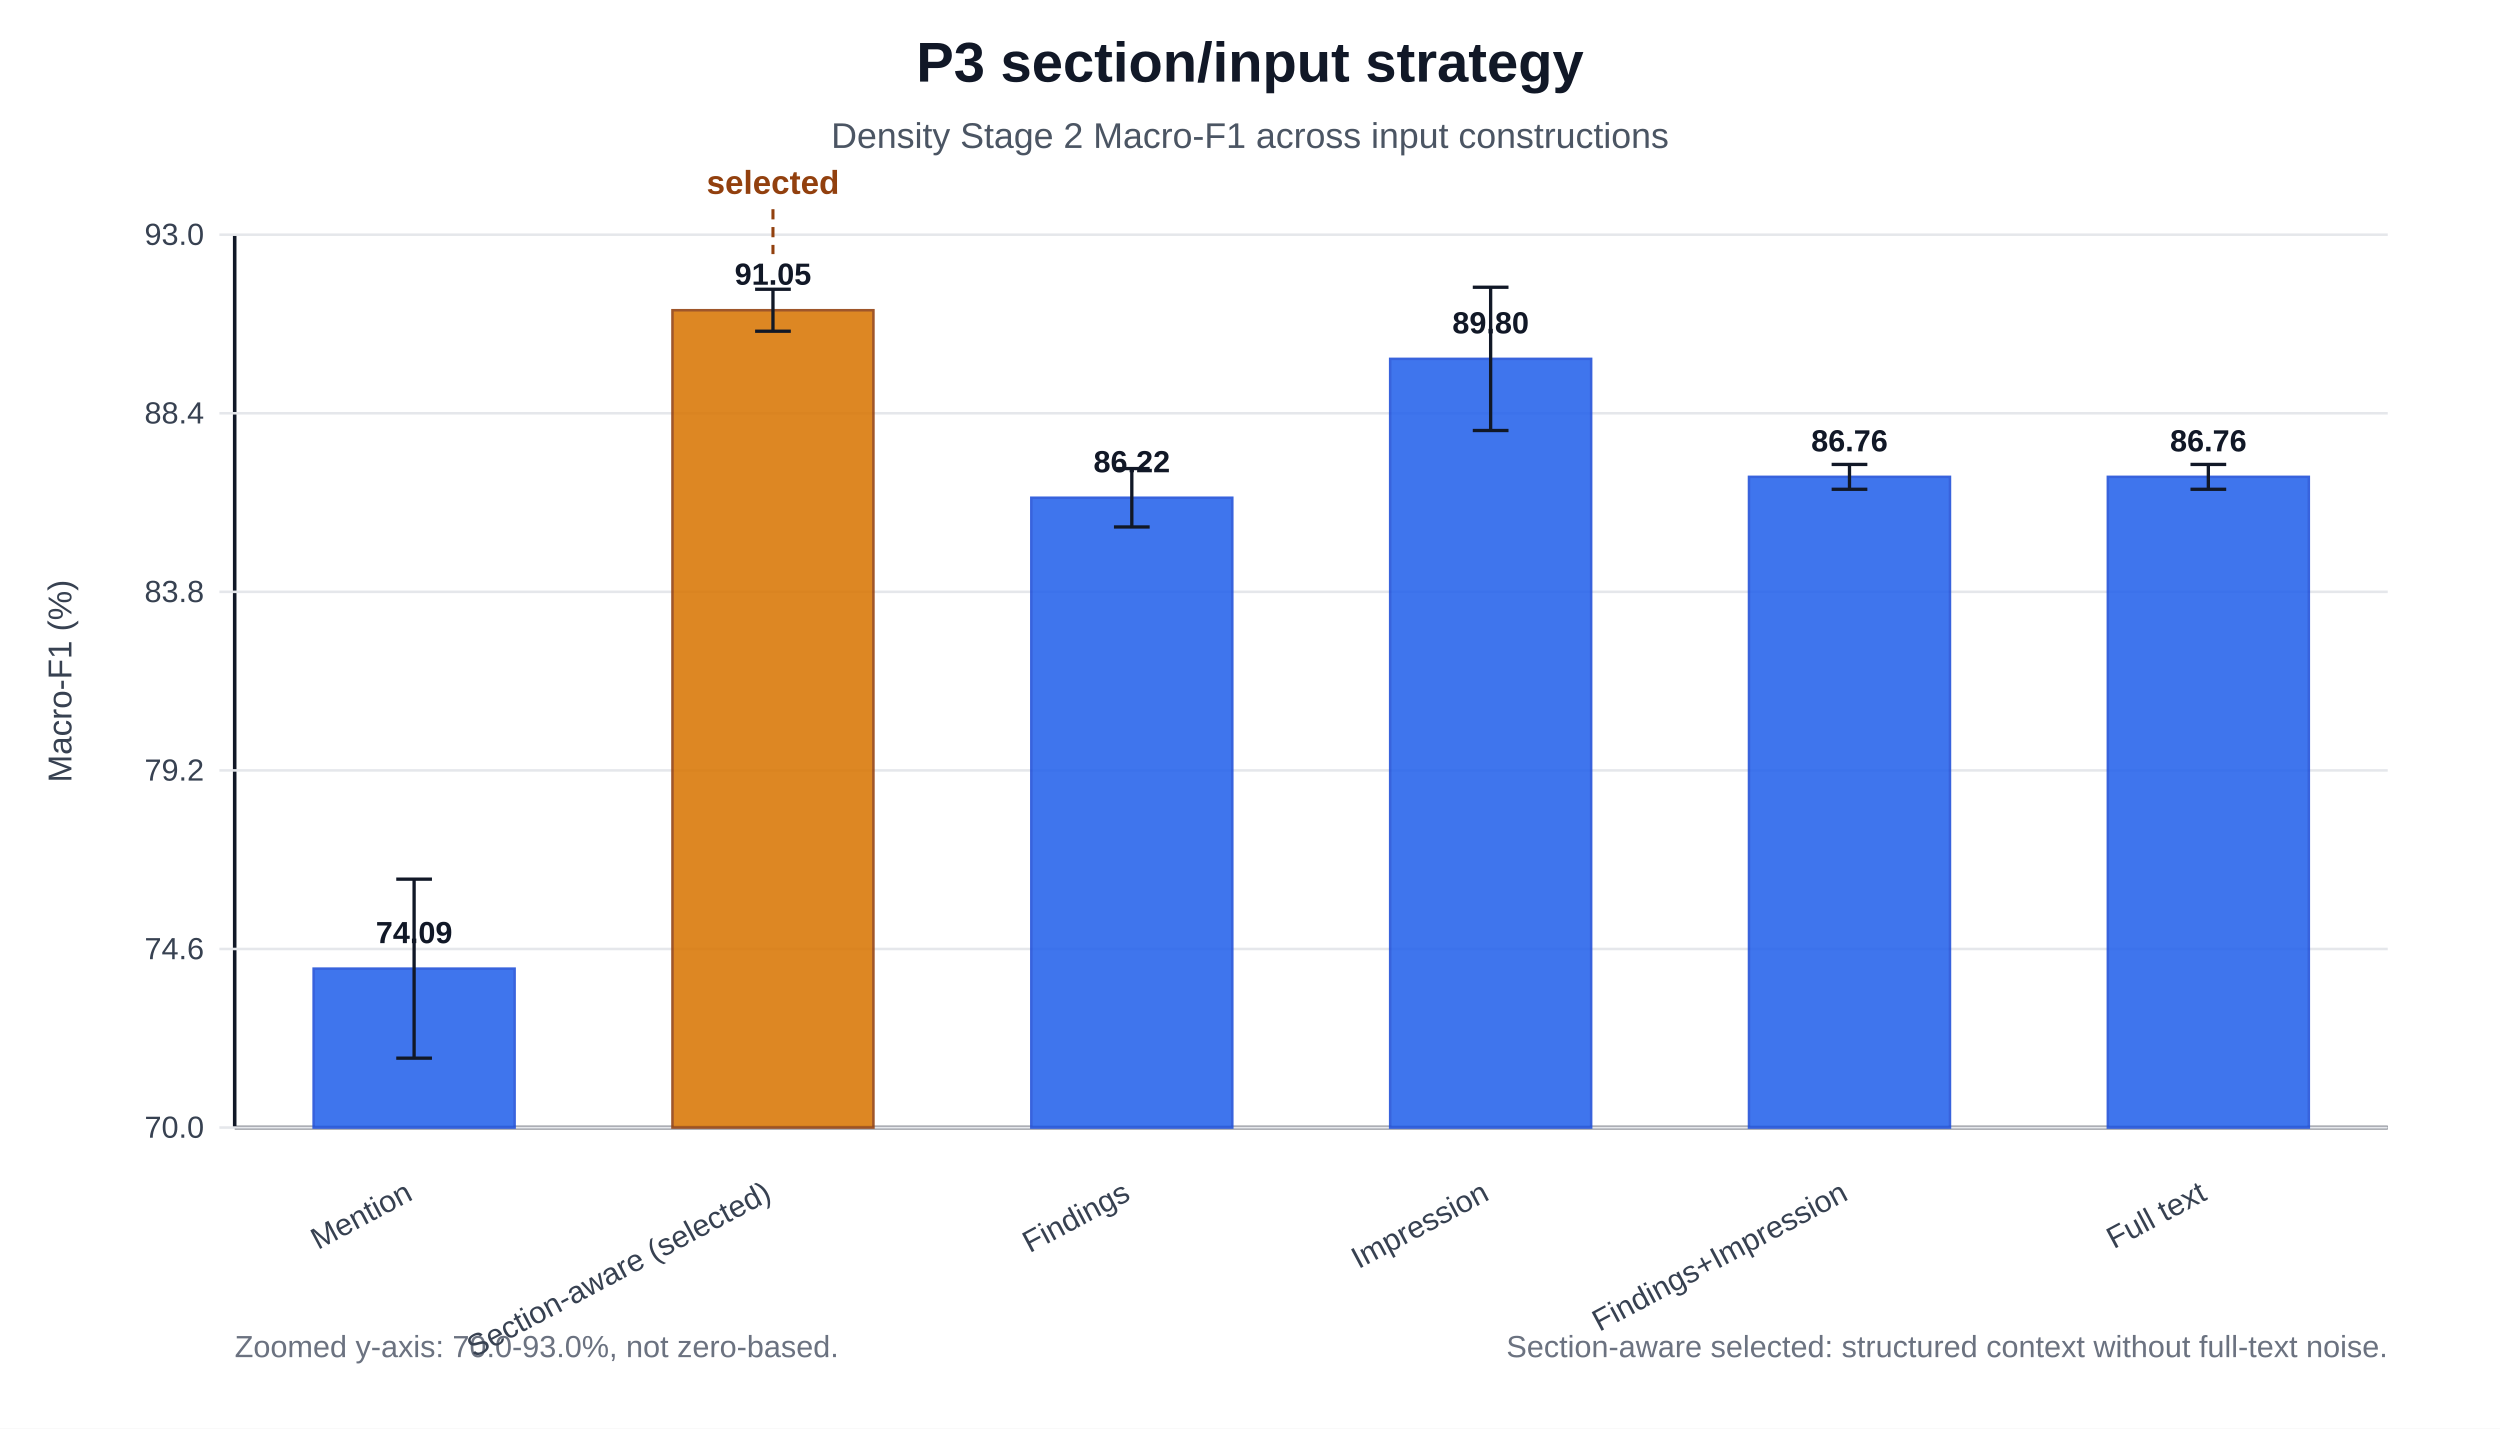
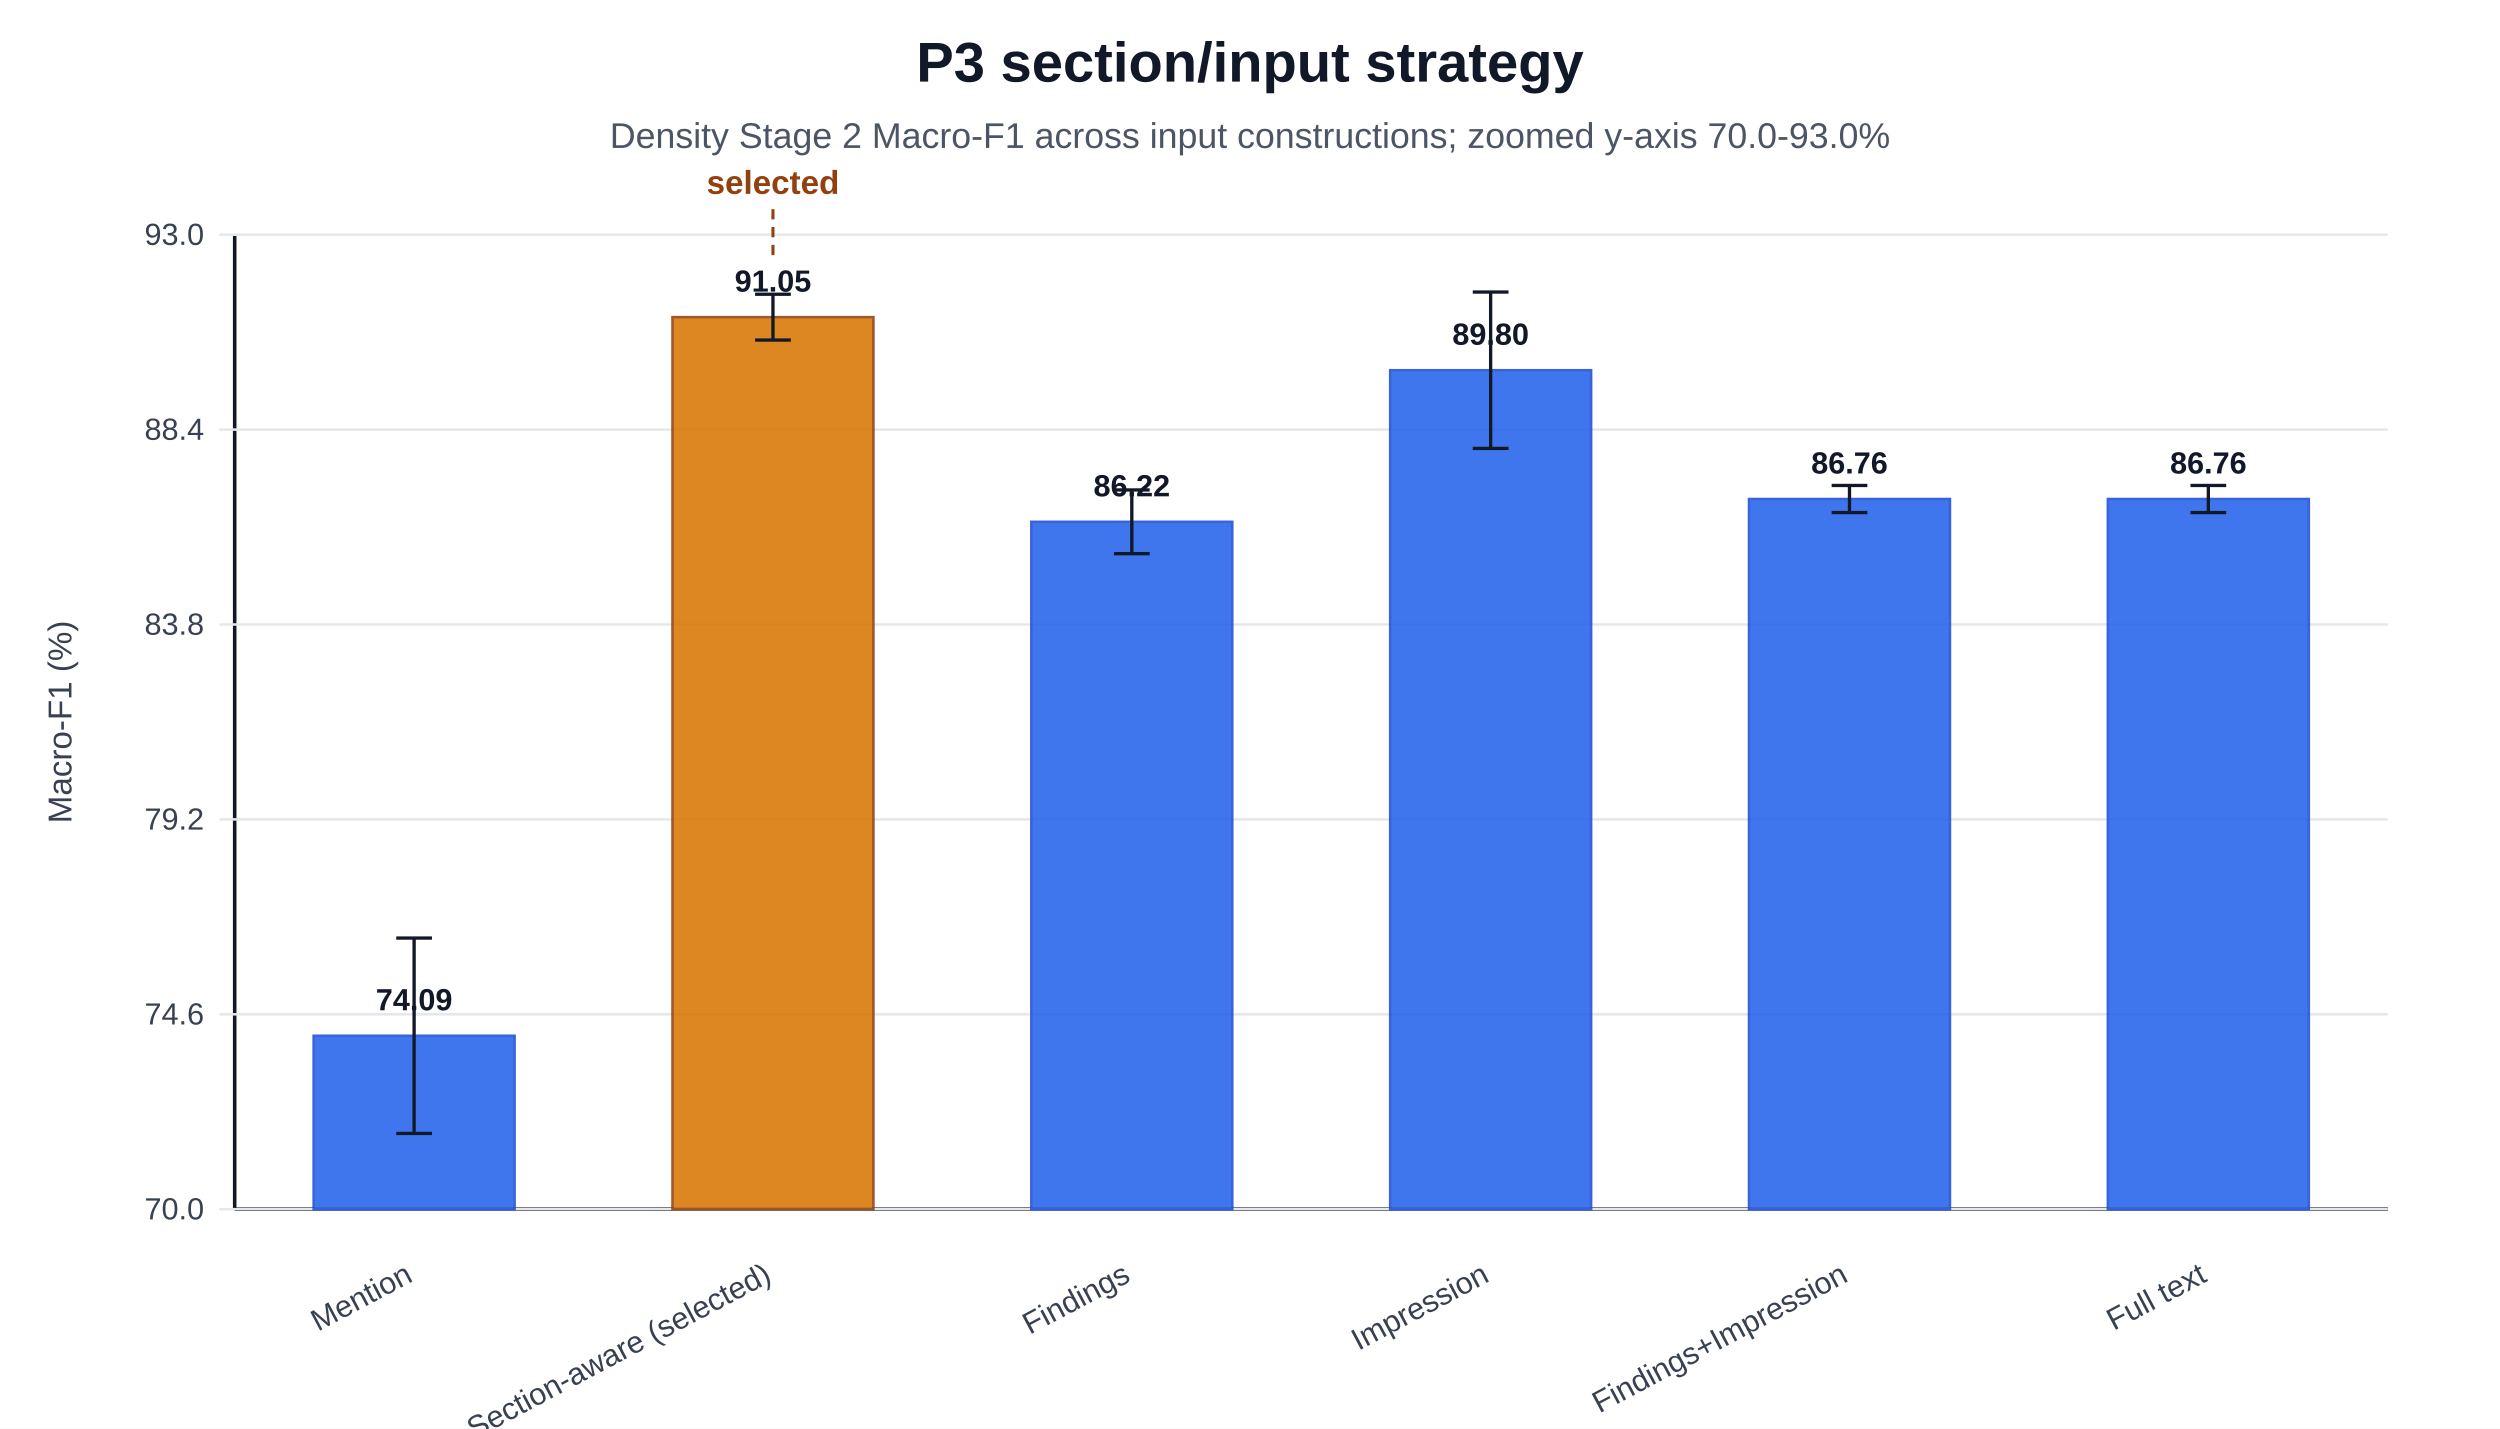
<svg xmlns="http://www.w3.org/2000/svg" width="980" height="560" viewBox="0 0 980 560">
  <rect width="100%" height="100%" fill="#ffffff" />
  <text x="490.0" y="32" text-anchor="middle" font-family="Arial" font-size="22" font-weight="700" fill="#111827">P3 section/input strategy</text>
-   <text x="490.0" y="58" text-anchor="middle" font-family="Arial" font-size="14" fill="#4b5563">Density Stage 2 Macro-F1 across input constructions</text>
-   <line x1="92" y1="92" x2="92" y2="442" stroke="#111827" stroke-width="1.4" />
-   <line x1="92" y1="442" x2="936" y2="442" stroke="#111827" stroke-width="1.4" />
-   <text x="28" y="267.0" text-anchor="middle" font-family="Arial" font-size="13" fill="#374151" transform="rotate(-90 28,267.0)">Macro-F1 (%)</text>
-   <text x="92" y="532" text-anchor="start" font-family="Arial" font-size="12" fill="#6b7280">Zoomed y-axis: 70.0-93.0%, not zero-based.</text>
-   <text x="936" y="532" text-anchor="end" font-family="Arial" font-size="12" fill="#6b7280">Section-aware selected: structured context without full-text noise.</text>
-   <line x1="86" y1="442.00" x2="936" y2="442.00" stroke="#e5e7eb" stroke-width="1" />
-   <text x="80" y="446.00" text-anchor="end" font-family="Arial" font-size="12" fill="#374151">70.0</text>
-   <line x1="86" y1="372.00" x2="936" y2="372.00" stroke="#e5e7eb" stroke-width="1" />
-   <text x="80" y="376.00" text-anchor="end" font-family="Arial" font-size="12" fill="#374151">74.6</text>
-   <line x1="86" y1="302.00" x2="936" y2="302.00" stroke="#e5e7eb" stroke-width="1" />
-   <text x="80" y="306.00" text-anchor="end" font-family="Arial" font-size="12" fill="#374151">79.2</text>
-   <line x1="86" y1="232.00" x2="936" y2="232.00" stroke="#e5e7eb" stroke-width="1" />
-   <text x="80" y="236.00" text-anchor="end" font-family="Arial" font-size="12" fill="#374151">83.8</text>
-   <line x1="86" y1="162.00" x2="936" y2="162.00" stroke="#e5e7eb" stroke-width="1" />
-   <text x="80" y="166.00" text-anchor="end" font-family="Arial" font-size="12" fill="#374151">88.4</text>
+   <text x="490.0" y="58" text-anchor="middle" font-family="Arial" font-size="14" fill="#4b5563">Density Stage 2 Macro-F1 across input constructions; zoomed y-axis 70.0-93.0%</text>
+   <line x1="92" y1="92" x2="92" y2="474" stroke="#111827" stroke-width="1.4" />
+   <line x1="92" y1="474" x2="936" y2="474" stroke="#111827" stroke-width="1.4" />
+   <text x="28" y="283.0" text-anchor="middle" font-family="Arial" font-size="13" fill="#374151" transform="rotate(-90 28,283.0)">Macro-F1 (%)</text>
+   <line x1="86" y1="474.00" x2="936" y2="474.00" stroke="#e5e7eb" stroke-width="1" />
+   <text x="80" y="478.00" text-anchor="end" font-family="Arial" font-size="12" fill="#374151">70.0</text>
+   <line x1="86" y1="397.60" x2="936" y2="397.60" stroke="#e5e7eb" stroke-width="1" />
+   <text x="80" y="401.60" text-anchor="end" font-family="Arial" font-size="12" fill="#374151">74.6</text>
+   <line x1="86" y1="321.20" x2="936" y2="321.20" stroke="#e5e7eb" stroke-width="1" />
+   <text x="80" y="325.20" text-anchor="end" font-family="Arial" font-size="12" fill="#374151">79.2</text>
+   <line x1="86" y1="244.80" x2="936" y2="244.80" stroke="#e5e7eb" stroke-width="1" />
+   <text x="80" y="248.80" text-anchor="end" font-family="Arial" font-size="12" fill="#374151">83.8</text>
+   <line x1="86" y1="168.40" x2="936" y2="168.40" stroke="#e5e7eb" stroke-width="1" />
+   <text x="80" y="172.40" text-anchor="end" font-family="Arial" font-size="12" fill="#374151">88.4</text>
  <line x1="86" y1="92.00" x2="936" y2="92.00" stroke="#e5e7eb" stroke-width="1" />
  <text x="80" y="96.00" text-anchor="end" font-family="Arial" font-size="12" fill="#374151">93.0</text>
-   <rect x="122.95" y="379.71" width="78.77" height="62.29" fill="#2563eb" opacity="0.88" stroke="#1d4ed8" stroke-width="1" />
-   <line x1="162.33" y1="344.63" x2="162.33" y2="414.80" stroke="#111827" stroke-width="1.3" />
-   <line x1="155.33" y1="344.63" x2="169.33" y2="344.63" stroke="#111827" stroke-width="1.3" />
-   <line x1="155.33" y1="414.80" x2="169.33" y2="414.80" stroke="#111827" stroke-width="1.3" />
-   <text x="162.33" y="369.71" text-anchor="middle" font-family="Arial" font-size="12" font-weight="700" fill="#111827">74.09</text>
-   <text x="162.33" y="470" text-anchor="end" font-family="Arial" font-size="12" fill="#374151" transform="rotate(-28 162.33,470)">Mention</text>
-   <rect x="263.61" y="121.61" width="78.77" height="320.39" fill="#d97706" opacity="0.88" stroke="#92400e" stroke-width="1" />
-   <line x1="303.00" y1="113.39" x2="303.00" y2="129.84" stroke="#111827" stroke-width="1.3" />
-   <line x1="296.00" y1="113.39" x2="310.00" y2="113.39" stroke="#111827" stroke-width="1.3" />
-   <line x1="296.00" y1="129.84" x2="310.00" y2="129.84" stroke="#111827" stroke-width="1.3" />
-   <text x="303.00" y="111.61" text-anchor="middle" font-family="Arial" font-size="12" font-weight="700" fill="#111827">91.05</text>
-   <text x="303.00" y="470" text-anchor="end" font-family="Arial" font-size="12" fill="#374151" transform="rotate(-28 303.00,470)">Section-aware (selected)</text>
+   <rect x="122.95" y="406.02" width="78.77" height="67.98" fill="#2563eb" opacity="0.88" stroke="#1d4ed8" stroke-width="1" />
+   <line x1="162.33" y1="367.72" x2="162.33" y2="444.31" stroke="#111827" stroke-width="1.3" />
+   <line x1="155.33" y1="367.72" x2="169.33" y2="367.72" stroke="#111827" stroke-width="1.3" />
+   <line x1="155.33" y1="444.31" x2="169.33" y2="444.31" stroke="#111827" stroke-width="1.3" />
+   <text x="162.33" y="396.02" text-anchor="middle" font-family="Arial" font-size="12" font-weight="700" fill="#111827">74.09</text>
+   <text x="162.33" y="502" text-anchor="end" font-family="Arial" font-size="12" fill="#374151" transform="rotate(-28 162.33,502)">Mention</text>
+   <rect x="263.61" y="124.32" width="78.77" height="349.68" fill="#d97706" opacity="0.88" stroke="#92400e" stroke-width="1" />
+   <line x1="303.00" y1="115.34" x2="303.00" y2="133.30" stroke="#111827" stroke-width="1.3" />
+   <line x1="296.00" y1="115.34" x2="310.00" y2="115.34" stroke="#111827" stroke-width="1.3" />
+   <line x1="296.00" y1="133.30" x2="310.00" y2="133.30" stroke="#111827" stroke-width="1.3" />
+   <text x="303.00" y="114.32" text-anchor="middle" font-family="Arial" font-size="12" font-weight="700" fill="#111827">91.05</text>
+   <text x="303.00" y="502" text-anchor="end" font-family="Arial" font-size="12" fill="#374151" transform="rotate(-28 303.00,502)">Section-aware (selected)</text>
  <text x="303.00" y="76" text-anchor="middle" font-family="Arial" font-size="13" font-weight="700" fill="#92400e">selected</text>
-   <line x1="303.00" y1="82" x2="303.00" y2="99.61" stroke="#92400e" stroke-width="1.2" stroke-dasharray="4 3" />
-   <rect x="404.28" y="195.12" width="78.77" height="246.88" fill="#2563eb" opacity="0.88" stroke="#1d4ed8" stroke-width="1" />
-   <line x1="443.67" y1="183.68" x2="443.67" y2="206.57" stroke="#111827" stroke-width="1.3" />
-   <line x1="436.67" y1="183.68" x2="450.67" y2="183.68" stroke="#111827" stroke-width="1.3" />
-   <line x1="436.67" y1="206.57" x2="450.67" y2="206.57" stroke="#111827" stroke-width="1.3" />
-   <text x="443.67" y="185.12" text-anchor="middle" font-family="Arial" font-size="12" font-weight="700" fill="#111827">86.22</text>
-   <text x="443.67" y="470" text-anchor="end" font-family="Arial" font-size="12" fill="#374151" transform="rotate(-28 443.67,470)">Findings</text>
-   <rect x="544.95" y="140.68" width="78.77" height="301.32" fill="#2563eb" opacity="0.88" stroke="#1d4ed8" stroke-width="1" />
-   <line x1="584.33" y1="112.60" x2="584.33" y2="168.76" stroke="#111827" stroke-width="1.3" />
-   <line x1="577.33" y1="112.60" x2="591.33" y2="112.60" stroke="#111827" stroke-width="1.3" />
-   <line x1="577.33" y1="168.76" x2="591.33" y2="168.76" stroke="#111827" stroke-width="1.3" />
-   <text x="584.33" y="130.68" text-anchor="middle" font-family="Arial" font-size="12" font-weight="700" fill="#111827">89.80</text>
-   <text x="584.33" y="470" text-anchor="end" font-family="Arial" font-size="12" fill="#374151" transform="rotate(-28 584.33,470)">Impression</text>
-   <rect x="685.61" y="186.93" width="78.77" height="255.07" fill="#2563eb" opacity="0.88" stroke="#1d4ed8" stroke-width="1" />
-   <line x1="725.00" y1="182.06" x2="725.00" y2="191.80" stroke="#111827" stroke-width="1.3" />
-   <line x1="718.00" y1="182.06" x2="732.00" y2="182.06" stroke="#111827" stroke-width="1.3" />
-   <line x1="718.00" y1="191.80" x2="732.00" y2="191.80" stroke="#111827" stroke-width="1.3" />
-   <text x="725.00" y="176.93" text-anchor="middle" font-family="Arial" font-size="12" font-weight="700" fill="#111827">86.76</text>
-   <text x="725.00" y="470" text-anchor="end" font-family="Arial" font-size="12" fill="#374151" transform="rotate(-28 725.00,470)">Findings+Impression</text>
-   <rect x="826.28" y="186.93" width="78.77" height="255.07" fill="#2563eb" opacity="0.88" stroke="#1d4ed8" stroke-width="1" />
-   <line x1="865.67" y1="182.06" x2="865.67" y2="191.80" stroke="#111827" stroke-width="1.3" />
-   <line x1="858.67" y1="182.06" x2="872.67" y2="182.06" stroke="#111827" stroke-width="1.3" />
-   <line x1="858.67" y1="191.80" x2="872.67" y2="191.80" stroke="#111827" stroke-width="1.3" />
-   <text x="865.67" y="176.93" text-anchor="middle" font-family="Arial" font-size="12" font-weight="700" fill="#111827">86.76</text>
-   <text x="865.67" y="470" text-anchor="end" font-family="Arial" font-size="12" fill="#374151" transform="rotate(-28 865.67,470)">Full text</text>
+   <line x1="303.00" y1="82" x2="303.00" y2="102.32" stroke="#92400e" stroke-width="1.2" stroke-dasharray="4 3" />
+   <rect x="404.28" y="204.55" width="78.77" height="269.45" fill="#2563eb" opacity="0.88" stroke="#1d4ed8" stroke-width="1" />
+   <line x1="443.67" y1="192.06" x2="443.67" y2="217.04" stroke="#111827" stroke-width="1.3" />
+   <line x1="436.67" y1="192.06" x2="450.67" y2="192.06" stroke="#111827" stroke-width="1.3" />
+   <line x1="436.67" y1="217.04" x2="450.67" y2="217.04" stroke="#111827" stroke-width="1.3" />
+   <text x="443.67" y="194.55" text-anchor="middle" font-family="Arial" font-size="12" font-weight="700" fill="#111827">86.22</text>
+   <text x="443.67" y="502" text-anchor="end" font-family="Arial" font-size="12" fill="#374151" transform="rotate(-28 443.67,502)">Findings</text>
+   <rect x="544.95" y="145.13" width="78.77" height="328.87" fill="#2563eb" opacity="0.88" stroke="#1d4ed8" stroke-width="1" />
+   <line x1="584.33" y1="114.48" x2="584.33" y2="175.78" stroke="#111827" stroke-width="1.3" />
+   <line x1="577.33" y1="114.48" x2="591.33" y2="114.48" stroke="#111827" stroke-width="1.3" />
+   <line x1="577.33" y1="175.78" x2="591.33" y2="175.78" stroke="#111827" stroke-width="1.3" />
+   <text x="584.33" y="135.13" text-anchor="middle" font-family="Arial" font-size="12" font-weight="700" fill="#111827">89.80</text>
+   <text x="584.33" y="502" text-anchor="end" font-family="Arial" font-size="12" fill="#374151" transform="rotate(-28 584.33,502)">Impression</text>
+   <rect x="685.61" y="195.61" width="78.77" height="278.39" fill="#2563eb" opacity="0.88" stroke="#1d4ed8" stroke-width="1" />
+   <line x1="725.00" y1="190.30" x2="725.00" y2="200.93" stroke="#111827" stroke-width="1.3" />
+   <line x1="718.00" y1="190.30" x2="732.00" y2="190.30" stroke="#111827" stroke-width="1.3" />
+   <line x1="718.00" y1="200.93" x2="732.00" y2="200.93" stroke="#111827" stroke-width="1.3" />
+   <text x="725.00" y="185.61" text-anchor="middle" font-family="Arial" font-size="12" font-weight="700" fill="#111827">86.76</text>
+   <text x="725.00" y="502" text-anchor="end" font-family="Arial" font-size="12" fill="#374151" transform="rotate(-28 725.00,502)">Findings+Impression</text>
+   <rect x="826.28" y="195.61" width="78.77" height="278.39" fill="#2563eb" opacity="0.88" stroke="#1d4ed8" stroke-width="1" />
+   <line x1="865.67" y1="190.30" x2="865.67" y2="200.93" stroke="#111827" stroke-width="1.3" />
+   <line x1="858.67" y1="190.30" x2="872.67" y2="190.30" stroke="#111827" stroke-width="1.3" />
+   <line x1="858.67" y1="200.93" x2="872.67" y2="200.93" stroke="#111827" stroke-width="1.3" />
+   <text x="865.67" y="185.61" text-anchor="middle" font-family="Arial" font-size="12" font-weight="700" fill="#111827">86.76</text>
+   <text x="865.67" y="502" text-anchor="end" font-family="Arial" font-size="12" fill="#374151" transform="rotate(-28 865.67,502)">Full text</text>
</svg>
